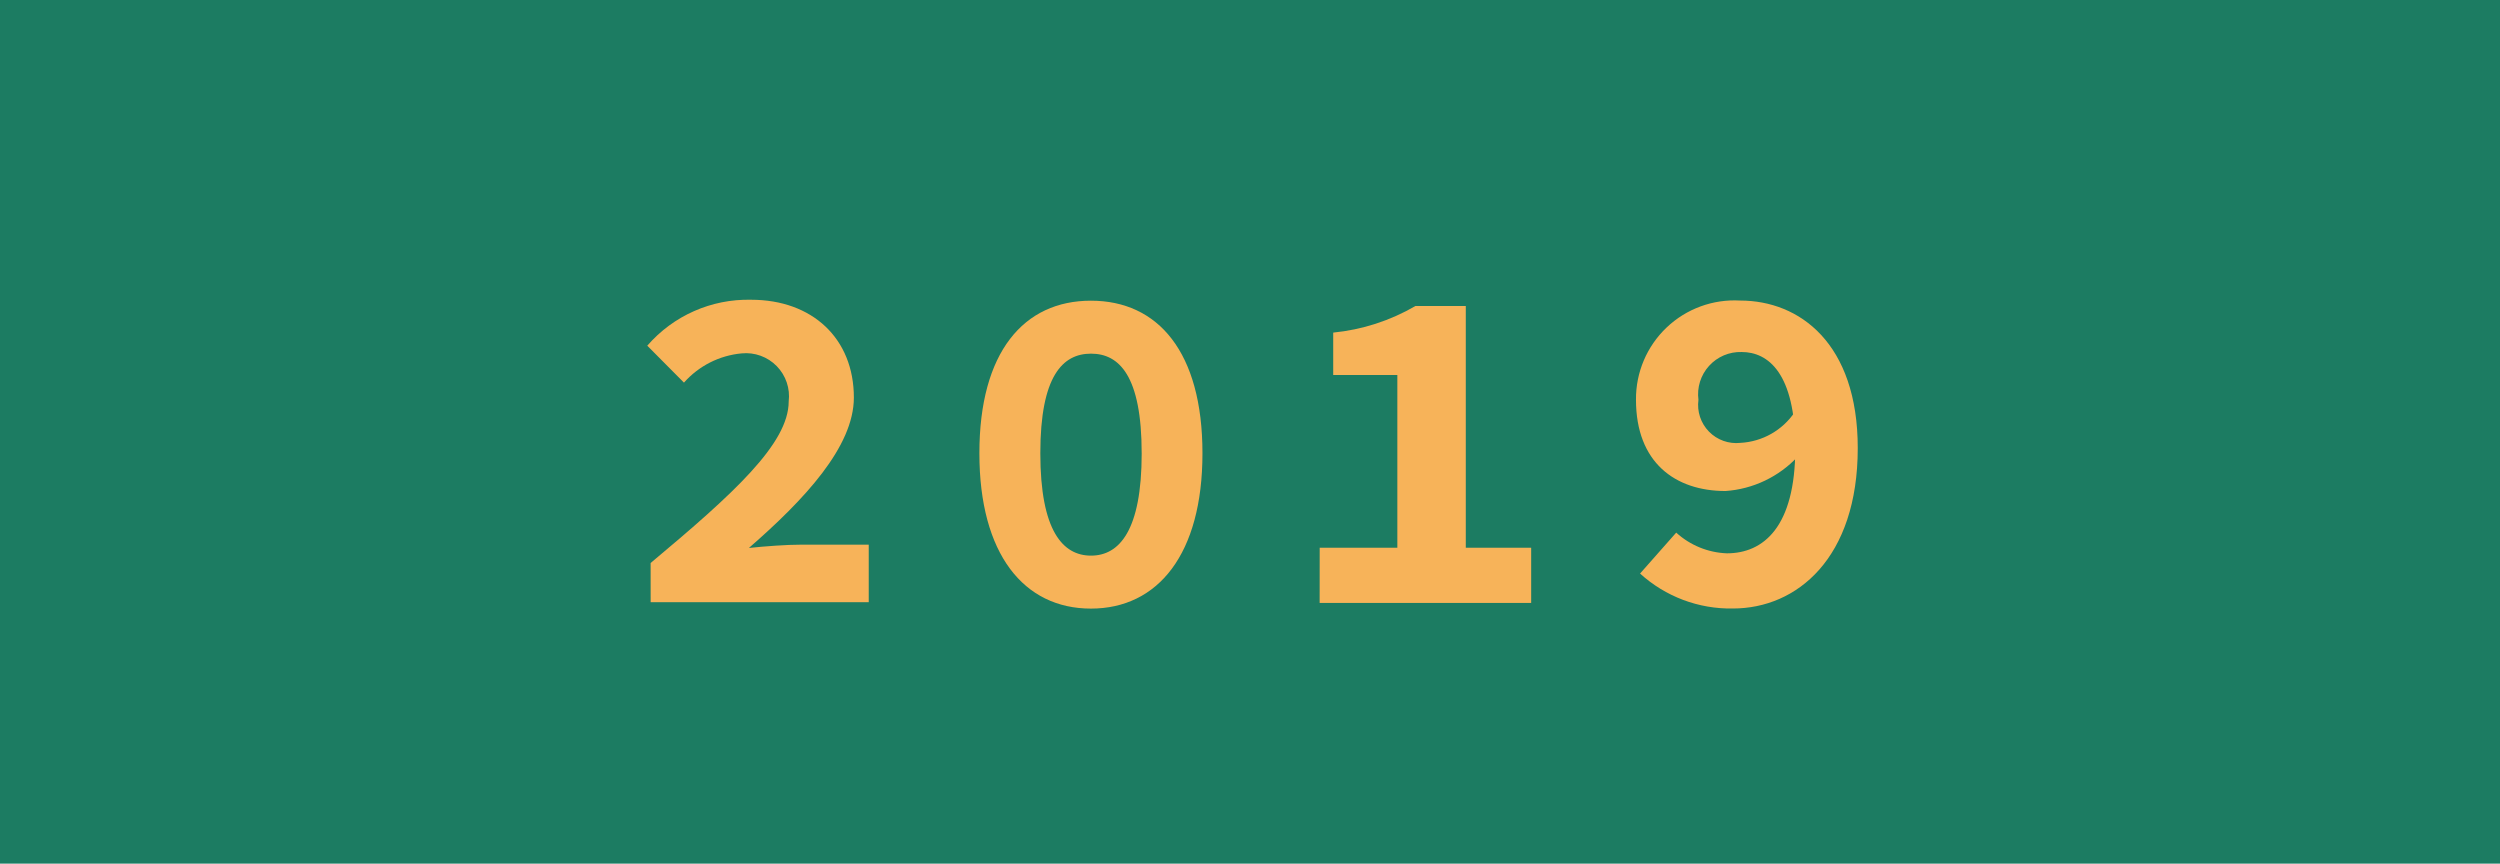
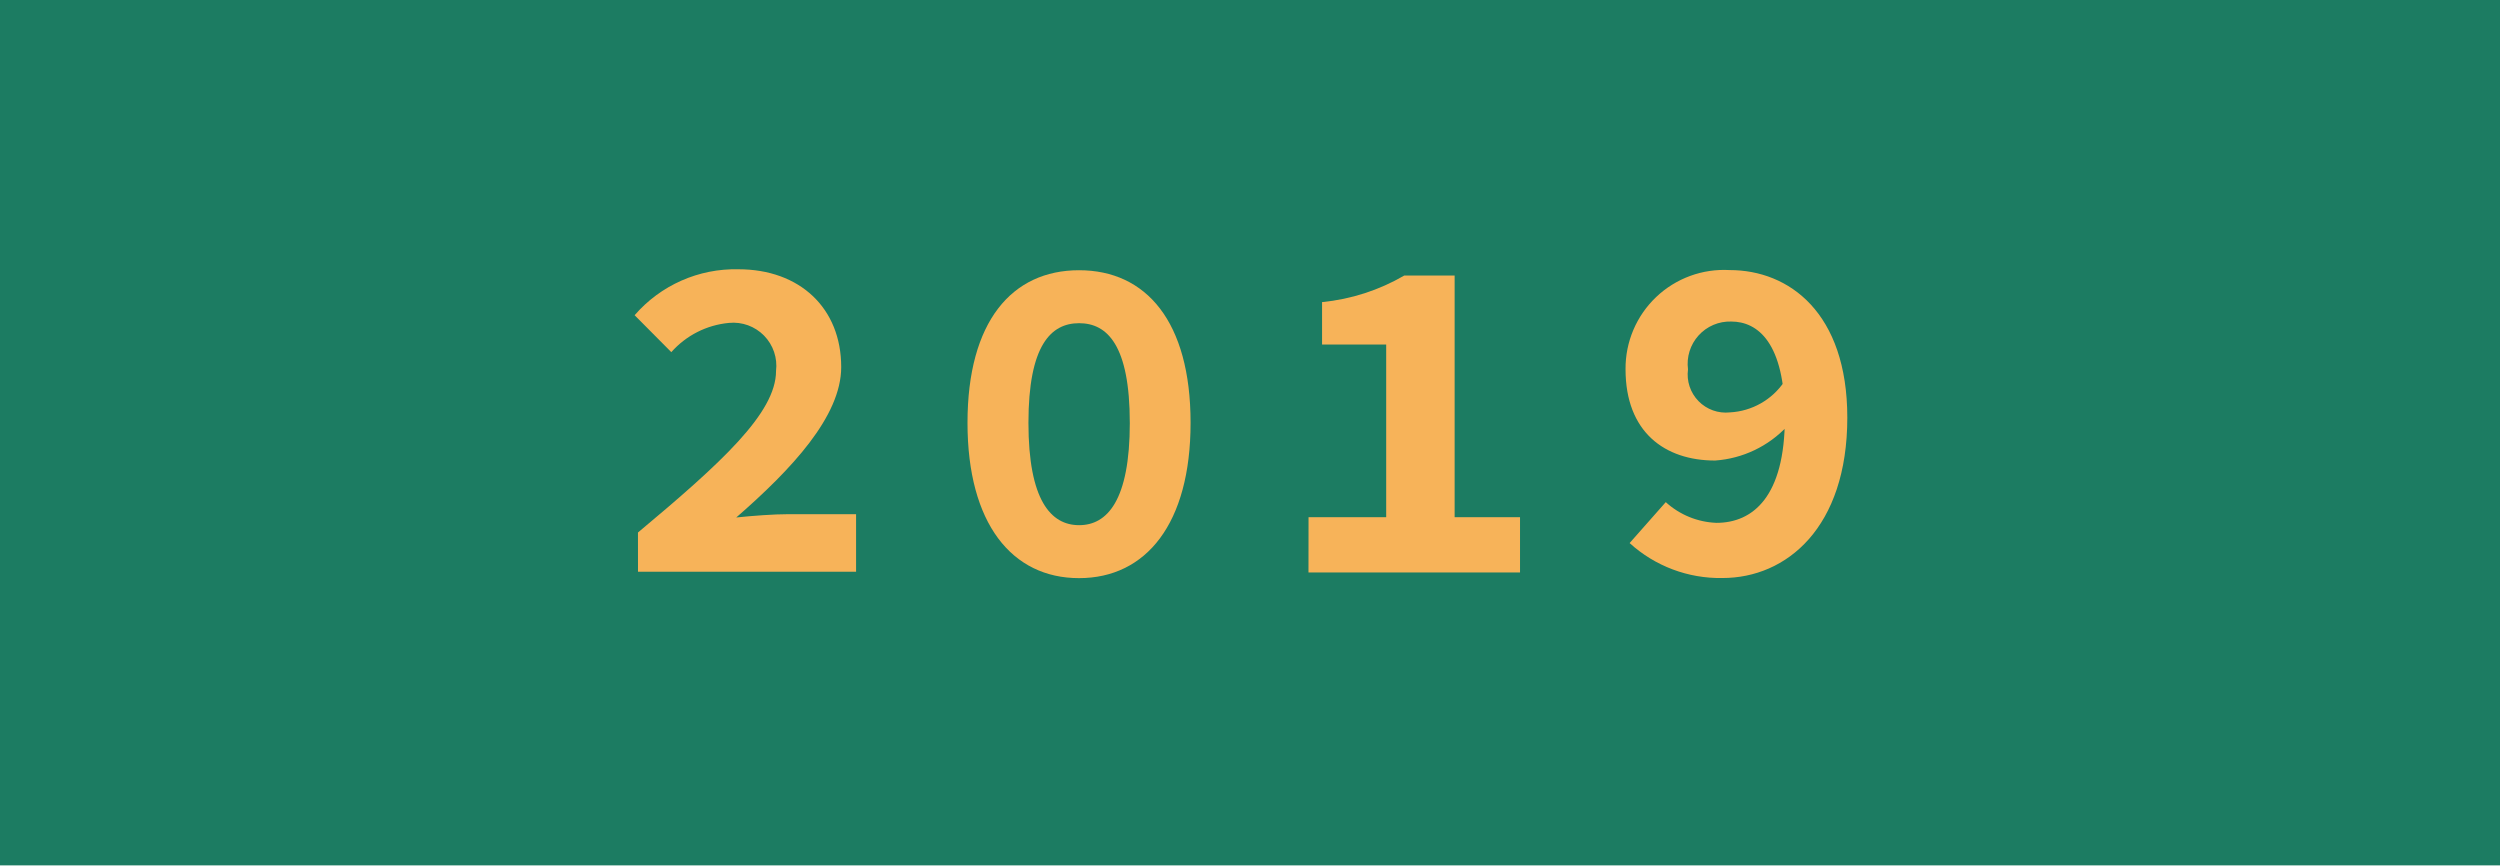
- <svg xmlns="http://www.w3.org/2000/svg" width="130" height="44.909" viewBox="0 0 130 44.909">
-   <g id="Layer_2" data-name="Layer 2" transform="translate(-0.084 0.161)">
-     <g id="Layer_1" data-name="Layer 1" transform="translate(0.084 -0.161)">
-       <rect id="Rectangle_16" data-name="Rectangle 16" width="130" height="44.909" fill="#1c7c62" />
-       <path id="Path_281" data-name="Path 281" d="M285.474,133c4.3-3.595,7.18-6.207,7.18-8.4a2.24,2.24,0,0,0-2.446-2.5,4.566,4.566,0,0,0-3,1.521L285.3,121.7a6.933,6.933,0,0,1,5.4-2.389c3.177,0,5.343,2.009,5.343,5.087,0,2.557-2.576,5.311-5.458,7.82.853-.09,1.956-.172,2.731-.172h3.5v2.992h-11.34Z" transform="translate(-251.642 -103.724)" fill="#f7b359" />
-       <path id="Path_282" data-name="Path 282" d="M431.19,127.264c0-5.268,2.312-7.934,5.8-7.934s5.8,2.666,5.8,7.934c0,5.245-2.313,8.077-5.8,8.077S431.19,132.507,431.19,127.264Zm8.439,0c0-4.033-1.17-5.18-2.635-5.18s-2.635,1.148-2.635,5.18,1.17,5.323,2.635,5.323,2.636-1.29,2.636-5.323Z" transform="translate(-380.262 -103.694)" fill="#f7b359" />
-       <path id="Path_283" data-name="Path 283" d="M581.32,134.77h4.038v-8.98h-3.335v-2.206A10.556,10.556,0,0,0,586.3,122.2h2.617v12.57h3.4v2.873h-11Z" transform="translate(-512.696 -106.289)" fill="#f7b359" />
-       <path id="Path_284" data-name="Path 284" d="M719.992,133.5l1.88-2.128a4.142,4.142,0,0,0,2.634,1.077c1.9,0,3.558-1.365,3.558-5.468,0-3.9-1.41-5-2.787-5a2.2,2.2,0,0,0-2.249,2.486,1.984,1.984,0,0,0,2.183,2.238,3.638,3.638,0,0,0,2.824-1.6l.16,2.311a5.679,5.679,0,0,1-3.758,1.793c-2.617,0-4.657-1.48-4.657-4.747a5.122,5.122,0,0,1,5.419-5.157c3.079,0,6.113,2.214,6.113,7.672,0,5.726-3.166,8.341-6.491,8.341A6.986,6.986,0,0,1,719.992,133.5Z" transform="translate(-634.709 -103.676)" fill="#f7b359" />
+ <svg xmlns="http://www.w3.org/2000/svg" width="130" height="45" viewBox="0 0 130 45">
+   <g id="Group_14" data-name="Group 14" transform="translate(-188 -82)">
+     <g id="Layer_2" data-name="Layer 2" transform="translate(187.611 82)">
+       <g id="Layer_1" data-name="Layer 1" transform="translate(0.389)">
+         <rect id="Rectangle_10" data-name="Rectangle 10" width="130" height="45" fill="#1c7c62" />
+       </g>
+     </g>
+     <g id="Layer_2-2" data-name="Layer 2" transform="translate(187.184 80.527)">
+       <g id="Layer_1-2" data-name="Layer 1" transform="translate(0.084 -0.161)">
+         <path id="Path_281" data-name="Path 281" d="M285.474,133c4.3-3.595,7.18-6.207,7.18-8.4a2.24,2.24,0,0,0-2.446-2.5,4.566,4.566,0,0,0-3,1.521L285.3,121.7a6.933,6.933,0,0,1,5.4-2.389c3.177,0,5.343,2.009,5.343,5.087,0,2.557-2.576,5.311-5.458,7.82.853-.09,1.956-.172,2.731-.172h3.5v2.992h-11.34Z" transform="translate(-251.568 -103.675)" fill="#f7b359" />
+         <path id="Path_282" data-name="Path 282" d="M431.19,127.264c0-5.268,2.312-7.934,5.8-7.934s5.8,2.666,5.8,7.934c0,5.245-2.313,8.077-5.8,8.077S431.19,132.507,431.19,127.264Zm8.439,0c0-4.033-1.17-5.18-2.635-5.18s-2.635,1.148-2.635,5.18,1.17,5.323,2.635,5.323,2.636-1.29,2.636-5.323Z" transform="translate(-380.148 -103.644)" fill="#f7b359" />
+         <path id="Path_283" data-name="Path 283" d="M581.32,134.77h4.038v-8.98h-3.335v-2.206A10.556,10.556,0,0,0,586.3,122.2h2.617v12.57h3.4v2.873h-11Z" transform="translate(-512.544 -106.24)" fill="#f7b359" />
+         <path id="Path_284" data-name="Path 284" d="M719.992,133.5l1.88-2.128a4.142,4.142,0,0,0,2.634,1.077c1.9,0,3.558-1.365,3.558-5.468,0-3.9-1.41-5-2.787-5a2.2,2.2,0,0,0-2.249,2.486,1.984,1.984,0,0,0,2.183,2.238,3.638,3.638,0,0,0,2.824-1.6l.16,2.311a5.679,5.679,0,0,1-3.758,1.793c-2.617,0-4.657-1.48-4.657-4.747a5.122,5.122,0,0,1,5.419-5.157c3.079,0,6.113,2.214,6.113,7.672,0,5.726-3.166,8.341-6.491,8.341A6.986,6.986,0,0,1,719.992,133.5Z" transform="translate(-634.52 -103.627)" fill="#f7b359" />
+       </g>
    </g>
  </g>
</svg>
